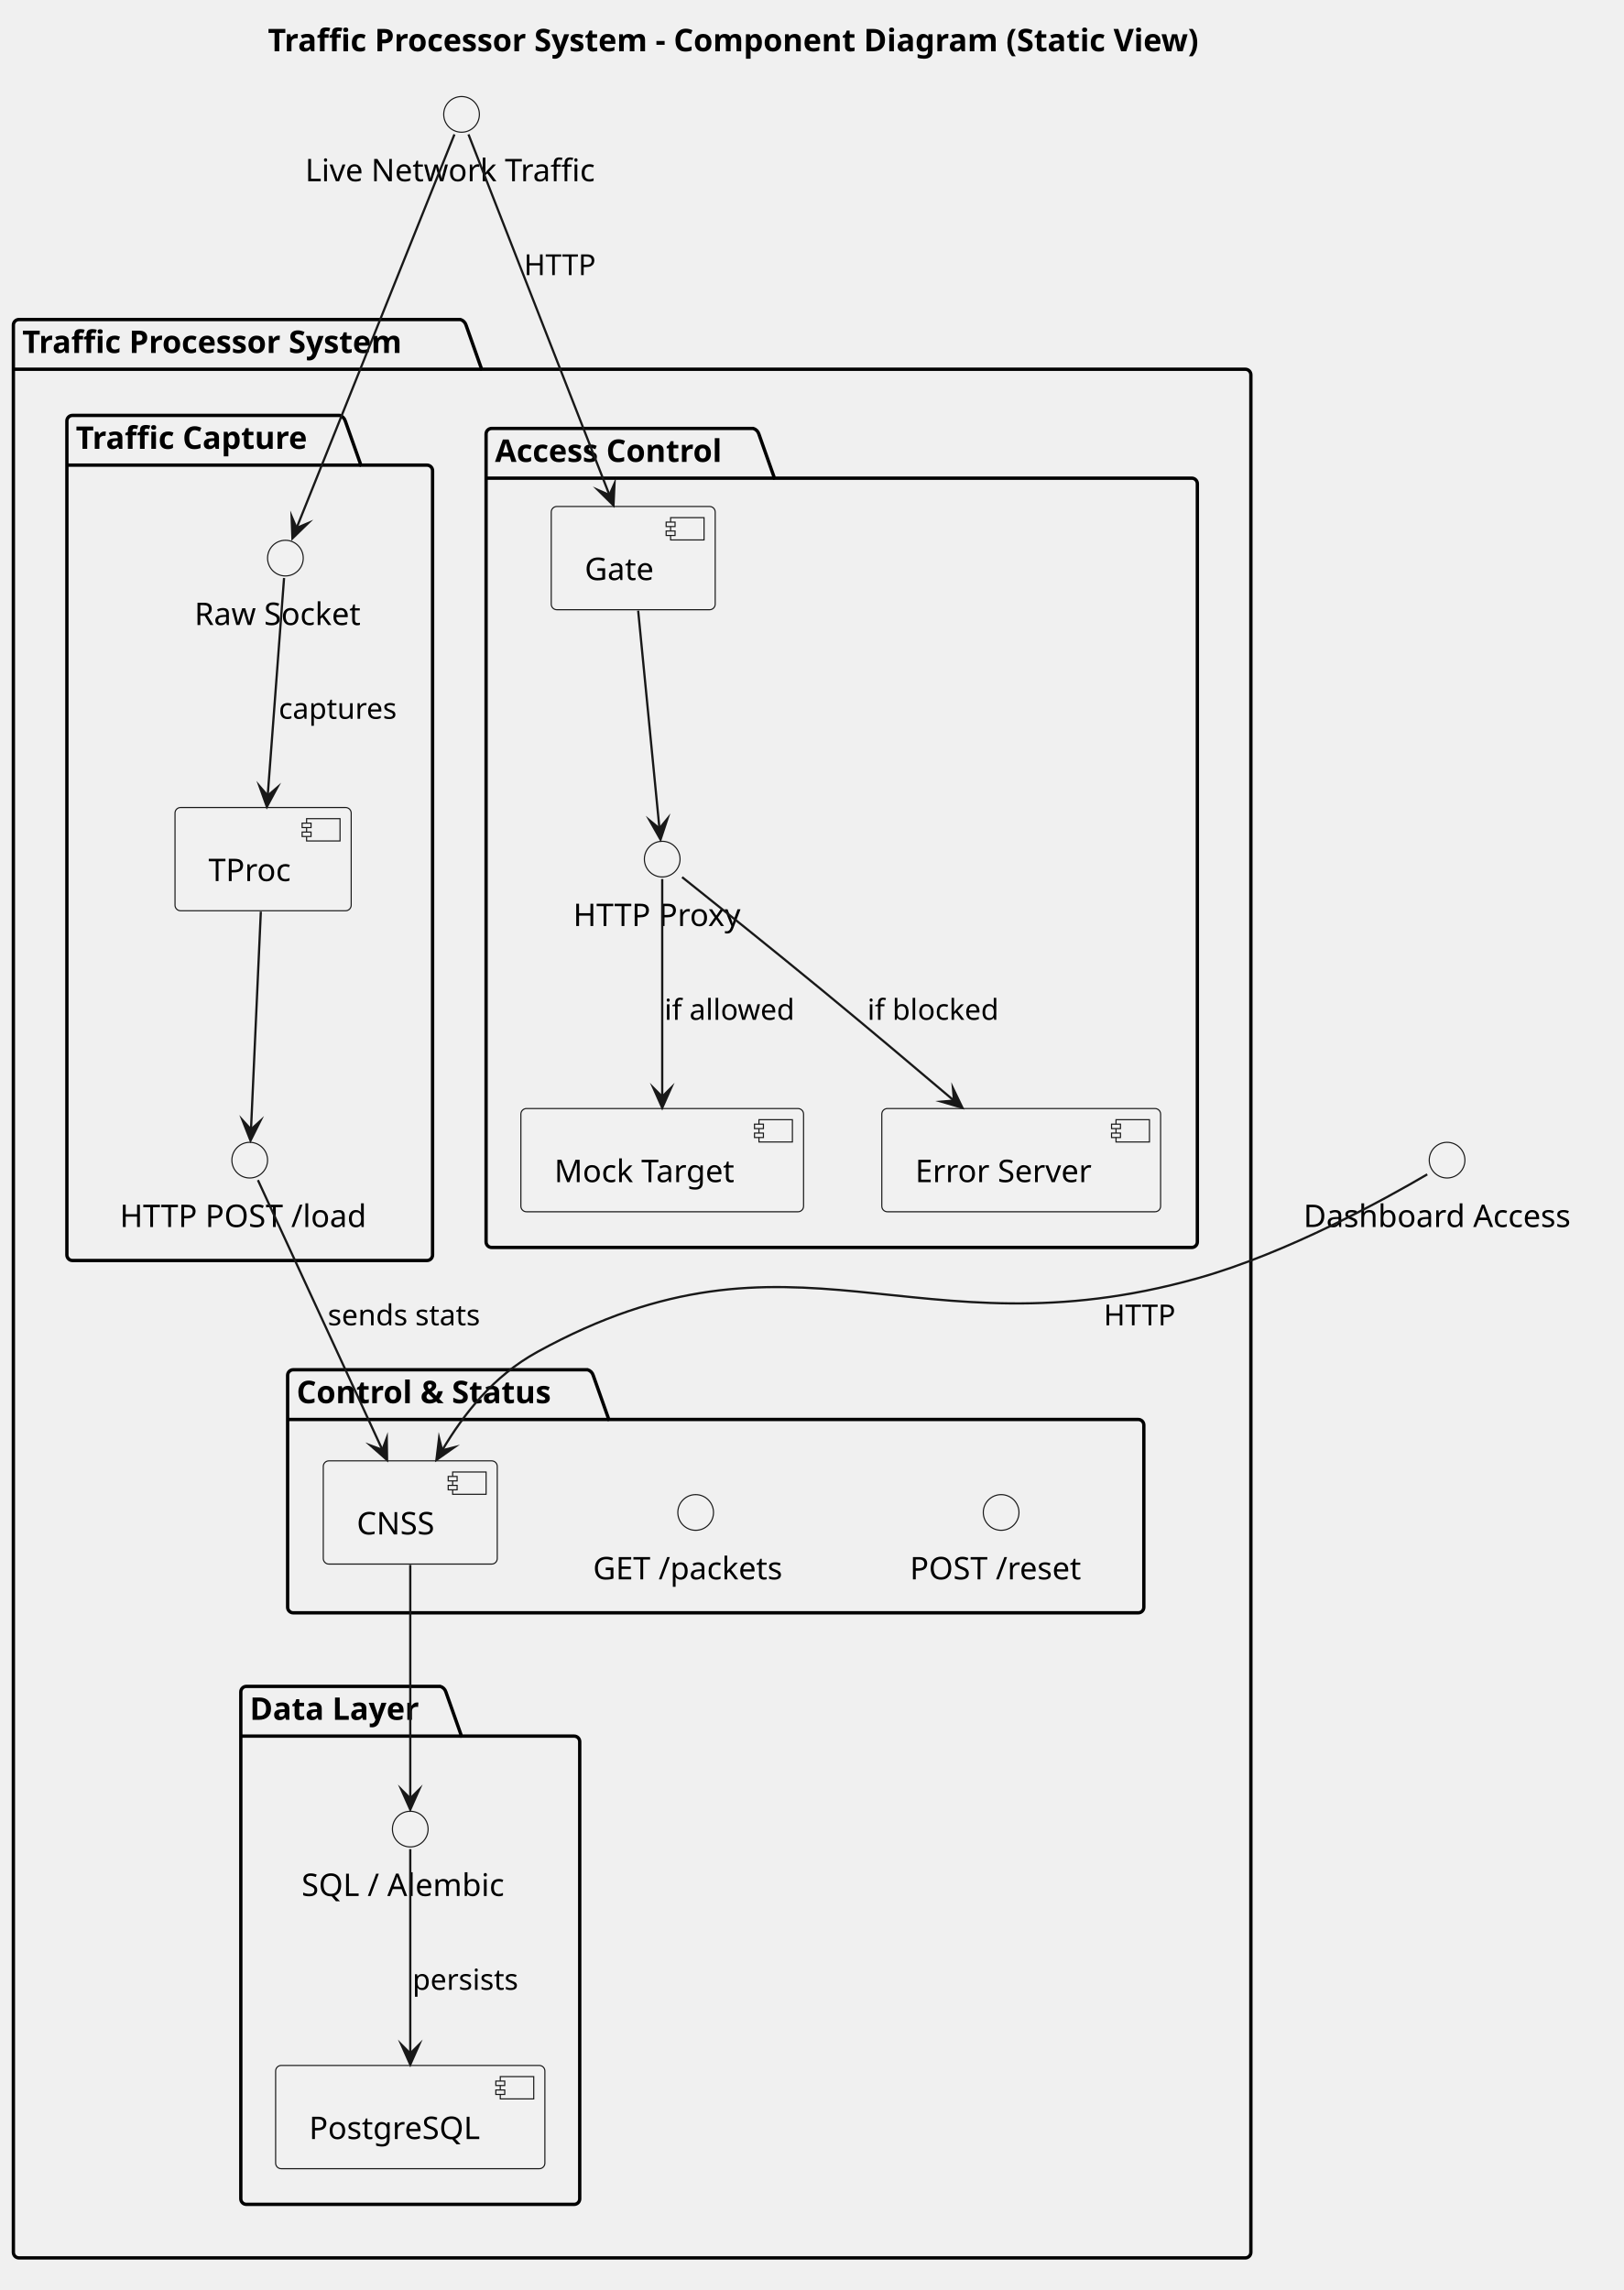
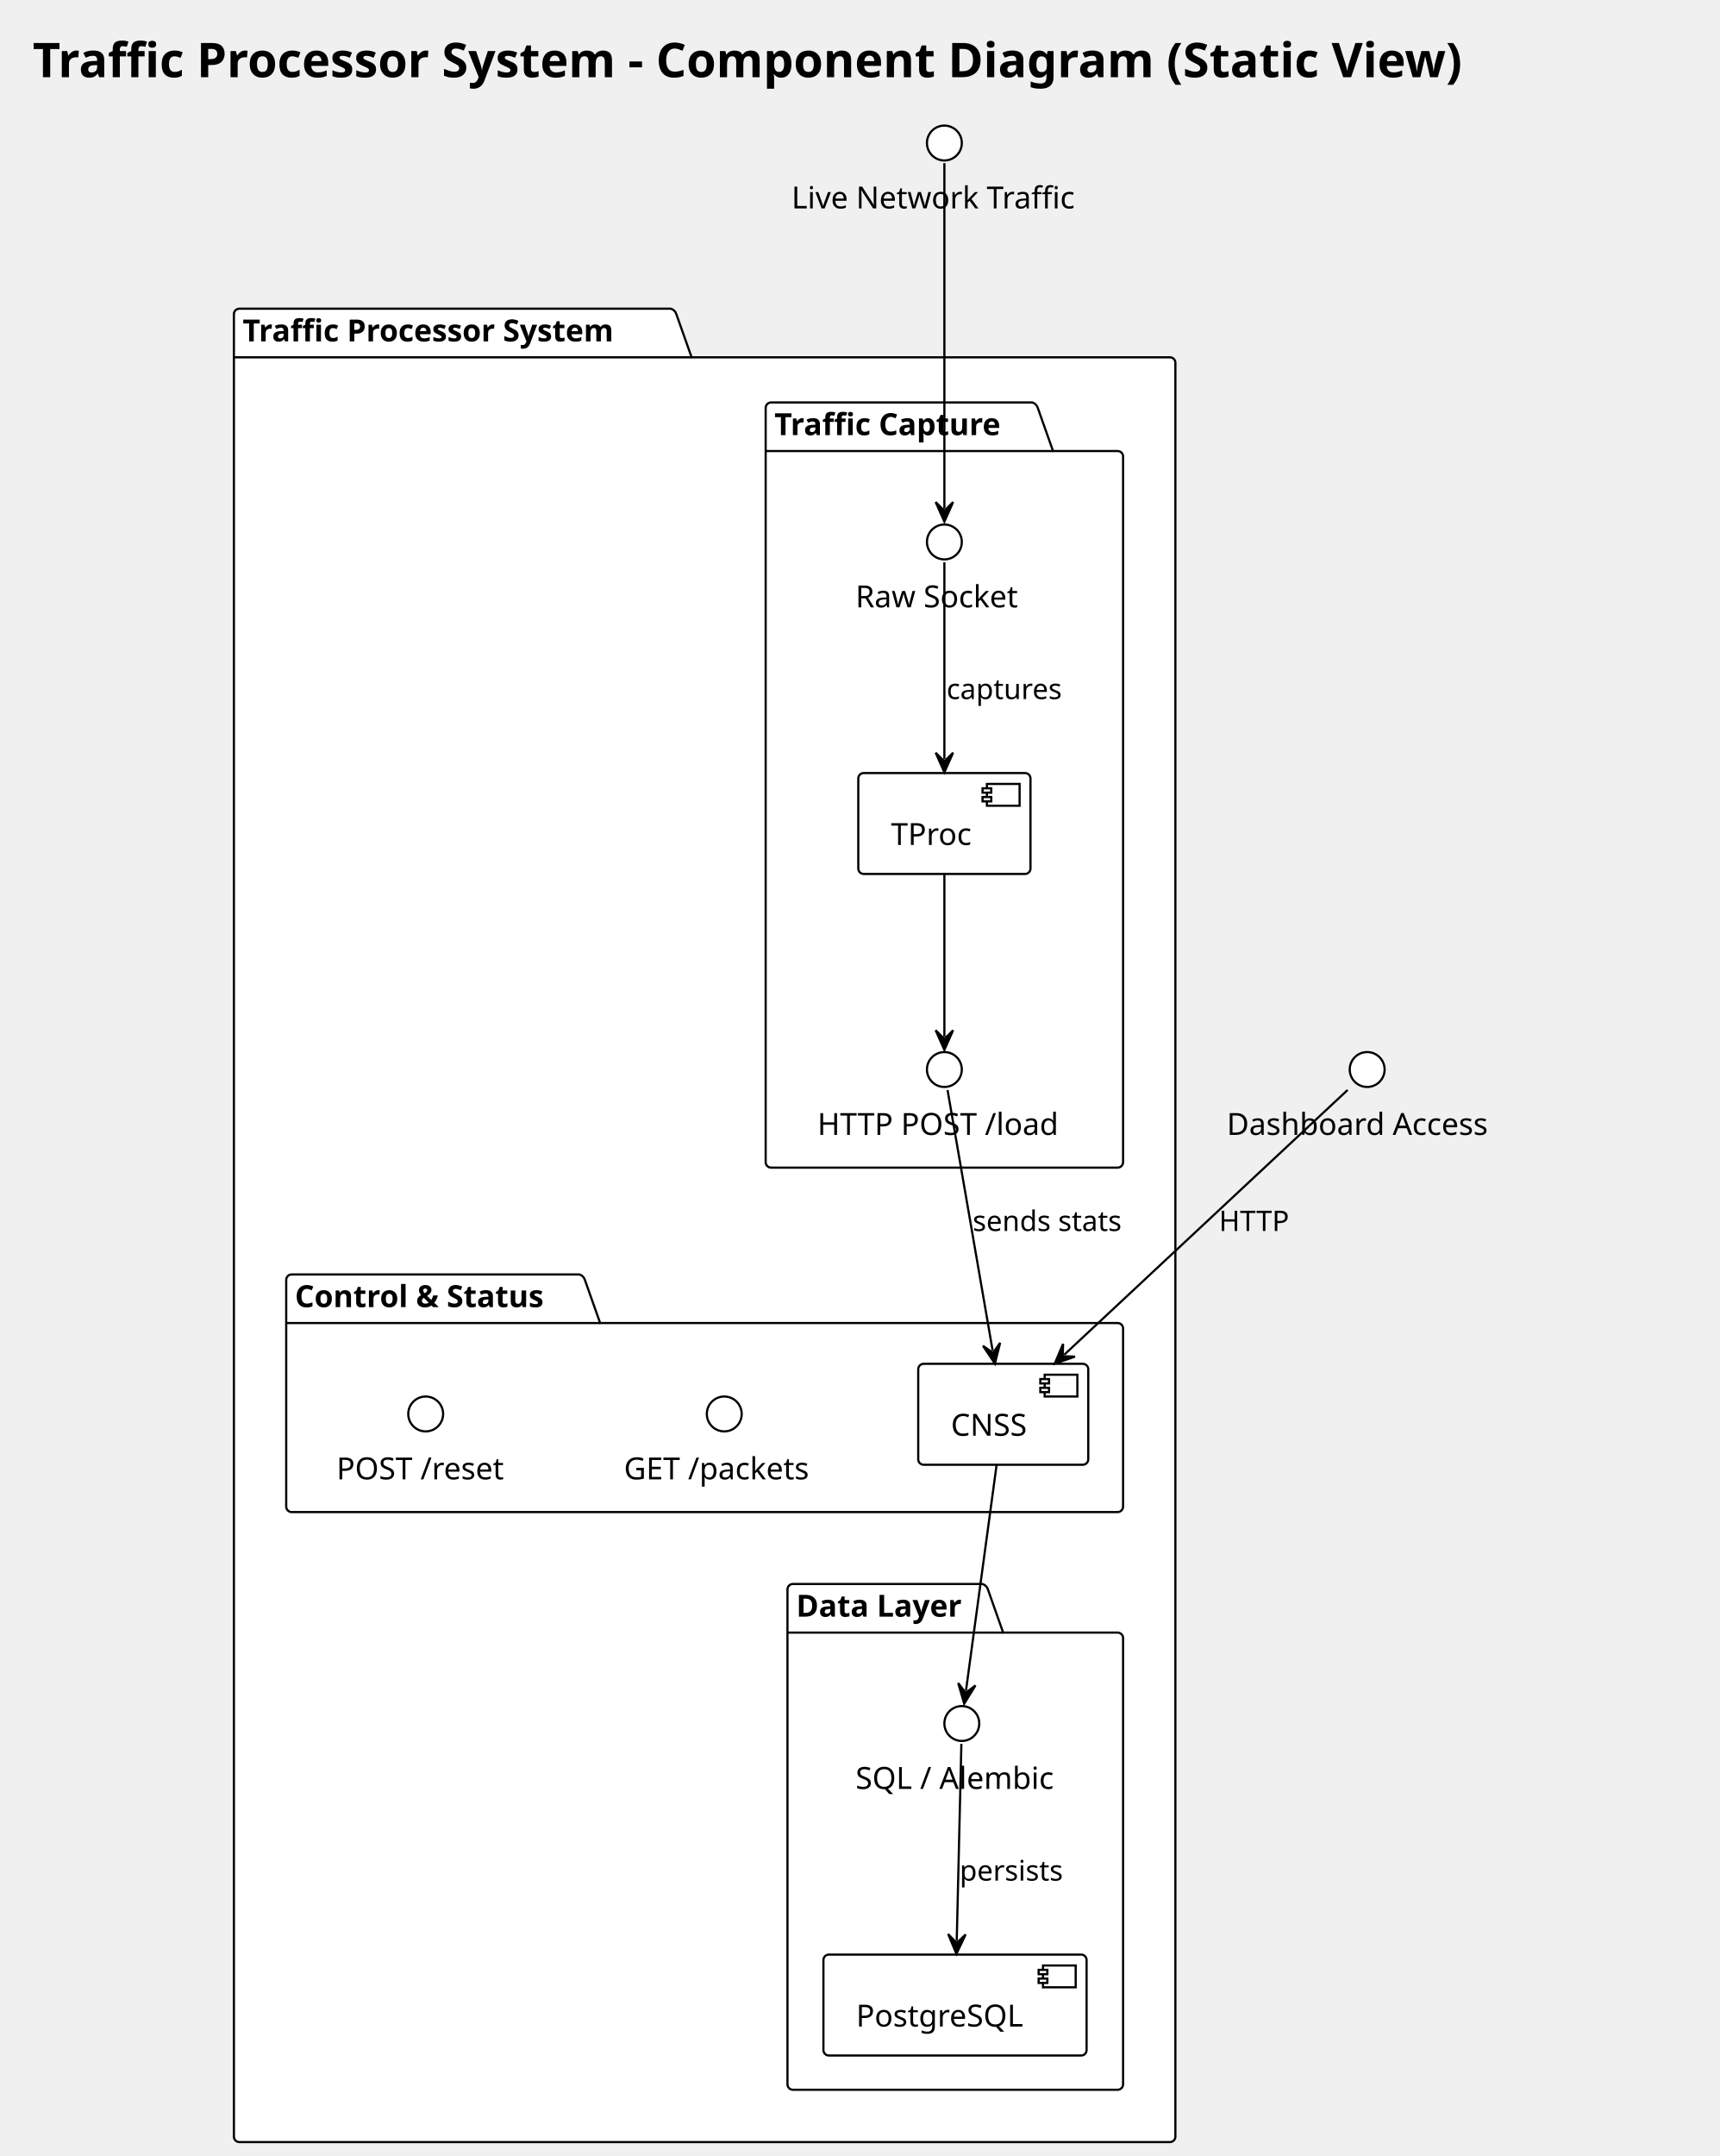
- <svg xmlns="http://www.w3.org/2000/svg" version="1.1" data-diagram-type="DESCRIPTION" style="width:728px;height:1027px;background:#FFFFFF;" width="728px" height="1027px" viewBox="0 0 728 1027" zoomAndPan="magnify" preserveAspectRatio="none" contentStyleType="text/css">
+ <svg xmlns="http://www.w3.org/2000/svg" contentStyleType="text/css" data-diagram-type="DESCRIPTION" height="989px" preserveAspectRatio="none" style="width:789px;height:989px;background:#FFFFFF;" version="1.1" viewBox="0 0 789 989" width="789px" zoomAndPan="magnify">
  <defs />
-   <g font-family="sans-serif" lengthAdjust="spacing">
-     <g class="title" data-source-line="1">
-       <text x="120.139" y="22.995" fill="#000" font-size="14" textLength="481.134" font-weight="700">Traffic Processor System - Component Diagram (Static View)</text>
+   <g>
+     <g class="title" data-source-line="2">
+       <text fill="#000000" font-family="Verdana" font-size="22" font-weight="bold" lengthAdjust="spacing" textLength="756.067" x="15" y="35.421">Traffic Processor System - Component Diagram (Static View)</text>
    </g>
-     <g class="cluster" data-qualified-name="Traffic Processor System" id="ent0001" data-source-line="3">
-       <path d="M8.5,143.297 L206.512,143.297 A3.75,3.75 0 0 1 209.012,145.797 L216.012,165.594 L558.5,165.594 A2.5,2.5 0 0 1 561,168.094 L561,1010.097 A2.5,2.5 0 0 1 558.5,1012.597 L8.5,1012.597 A2.5,2.5 0 0 1 6,1010.097 L6,145.797 A2.5,2.5 0 0 1 8.5,143.297" style="stroke:#000;stroke-width:1.5;" fill="none" />
-       <line x1="6" y1="165.594" x2="216.012" y2="165.594" style="stroke:#000;stroke-width:1.5;" />
-       <text x="10" y="158.292" fill="#000" font-size="14" textLength="197.012" font-weight="700">Traffic Processor System</text>
+     <g class="cluster" data-qualified-name="Traffic Processor System" data-source-line="4" id="ent0002">
+       <path d="M109.828,141.609 L307.84,141.609 A3.75,3.75 0 0 1 310.34,144.109 L317.34,163.906 L536.828,163.906 A2.5,2.5 0 0 1 539.328,166.406 L539.328,980.109 A2.5,2.5 0 0 1 536.828,982.609 L109.828,982.609 A2.5,2.5 0 0 1 107.328,980.109 L107.328,144.109 A2.5,2.5 0 0 1 109.828,141.609" fill="#FFFFFF" style="stroke:#000000;stroke-width:1;" />
+       <line style="stroke:#000000;stroke-width:1;" x1="107.328" x2="317.34" y1="163.906" y2="163.906" />
+       <text fill="#000000" font-family="Verdana" font-size="14" font-weight="bold" lengthAdjust="spacing" textLength="197.012" x="111.328" y="156.605">Traffic Processor System</text>
    </g>
-     <g class="cluster" data-qualified-name="Traffic Processor System.Traffic Capture" id="ent0002" data-source-line="5">
-       <path d="M32.5,186.297 L152.356,186.297 A3.75,3.75 0 0 1 154.856,188.797 L161.856,208.594 L191.5,208.594 A2.5,2.5 0 0 1 194,211.094 L194,562.797 A2.5,2.5 0 0 1 191.5,565.297 L32.5,565.297 A2.5,2.5 0 0 1 30,562.797 L30,188.797 A2.5,2.5 0 0 1 32.5,186.297" style="stroke:#000;stroke-width:1.5;" fill="none" />
-       <line x1="30" y1="208.594" x2="161.856" y2="208.594" style="stroke:#000;stroke-width:1.5;" />
-       <text x="34" y="201.292" fill="#000" font-size="14" textLength="118.856" font-weight="700">Traffic Capture</text>
+     <g class="cluster" data-qualified-name="Traffic Processor System.Traffic Capture" data-source-line="6" id="ent0003">
+       <path d="M353.828,184.609 L473.684,184.609 A3.75,3.75 0 0 1 476.184,187.109 L483.184,206.906 L512.828,206.906 A2.5,2.5 0 0 1 515.328,209.406 L515.328,533.109 A2.5,2.5 0 0 1 512.828,535.609 L353.828,535.609 A2.5,2.5 0 0 1 351.328,533.109 L351.328,187.109 A2.5,2.5 0 0 1 353.828,184.609" fill="#FFFFFF" style="stroke:#000000;stroke-width:1;" />
+       <line style="stroke:#000000;stroke-width:1;" x1="351.328" x2="483.184" y1="206.906" y2="206.906" />
+       <text fill="#000000" font-family="Verdana" font-size="14" font-weight="bold" lengthAdjust="spacing" textLength="118.856" x="355.328" y="199.605">Traffic Capture</text>
    </g>
-     <g class="cluster" data-qualified-name="Traffic Processor System.Access Control" id="ent0006" data-source-line="11">
-       <path d="M220.5,192.147 L337.841,192.147 A3.75,3.75 0 0 1 340.341,194.647 L347.341,214.444 L534.5,214.444 A2.5,2.5 0 0 1 537,216.944 L537,556.947 A2.5,2.5 0 0 1 534.5,559.447 L220.5,559.447 A2.5,2.5 0 0 1 218,556.947 L218,194.647 A2.5,2.5 0 0 1 220.5,192.147" style="stroke:#000;stroke-width:1.5;" fill="none" />
-       <line x1="218" y1="214.444" x2="347.341" y2="214.444" style="stroke:#000;stroke-width:1.5;" />
-       <text x="222" y="207.142" fill="#000" font-size="14" textLength="116.341" font-weight="700">Access Control</text>
+     <g class="cluster" data-qualified-name="Traffic Processor System.Control . Status" data-source-line="12" id="ent0007">
+       <path d="M133.828,584.609 L265.873,584.609 A3.75,3.75 0 0 1 268.373,587.109 L275.373,606.906 L512.828,606.906 A2.5,2.5 0 0 1 515.328,609.406 L515.328,691.109 A2.5,2.5 0 0 1 512.828,693.609 L133.828,693.609 A2.5,2.5 0 0 1 131.328,691.109 L131.328,587.109 A2.5,2.5 0 0 1 133.828,584.609" fill="#FFFFFF" style="stroke:#000000;stroke-width:1;" />
+       <line style="stroke:#000000;stroke-width:1;" x1="131.328" x2="275.373" y1="606.906" y2="606.906" />
+       <text fill="#000000" font-family="Verdana" font-size="14" font-weight="bold" lengthAdjust="spacing" textLength="131.045" x="135.328" y="599.605">Control &amp; Status</text>
    </g>
-     <g class="cluster" data-qualified-name="Traffic Processor System.Control . Status" id="ent0011" data-source-line="18">
-       <path d="M131.5,614.297 L263.545,614.297 A3.75,3.75 0 0 1 266.045,616.797 L273.045,636.594 L510.5,636.594 A2.5,2.5 0 0 1 513,639.094 L513,720.797 A2.5,2.5 0 0 1 510.5,723.297 L131.5,723.297 A2.5,2.5 0 0 1 129,720.797 L129,616.797 A2.5,2.5 0 0 1 131.5,614.297" style="stroke:#000;stroke-width:1.5;" fill="none" />
-       <line x1="129" y1="636.594" x2="273.045" y2="636.594" style="stroke:#000;stroke-width:1.5;" />
-       <text x="133" y="629.292" fill="#000" font-size="14" textLength="131.045" font-weight="700">Control &amp; Status</text>
+     <g class="cluster" data-qualified-name="Traffic Processor System.Data Layer" data-source-line="18" id="ent0011">
+       <path d="M363.828,726.609 L450.803,726.609 A3.75,3.75 0 0 1 453.303,729.109 L460.303,748.906 L512.828,748.906 A2.5,2.5 0 0 1 515.328,751.406 L515.328,956.109 A2.5,2.5 0 0 1 512.828,958.609 L363.828,958.609 A2.5,2.5 0 0 1 361.328,956.109 L361.328,729.109 A2.5,2.5 0 0 1 363.828,726.609" fill="#FFFFFF" style="stroke:#000000;stroke-width:1;" />
+       <line style="stroke:#000000;stroke-width:1;" x1="361.328" x2="460.303" y1="748.906" y2="748.906" />
+       <text fill="#000000" font-family="Verdana" font-size="14" font-weight="bold" lengthAdjust="spacing" textLength="85.976" x="365.328" y="741.605">Data Layer</text>
    </g>
-     <g class="cluster" data-qualified-name="Traffic Processor System.Data Layer" id="ent0015" data-source-line="24">
-       <path d="M110.5,756.297 L197.476,756.297 A3.75,3.75 0 0 1 199.976,758.797 L206.976,778.594 L257.5,778.594 A2.5,2.5 0 0 1 260,781.094 L260,986.097 A2.5,2.5 0 0 1 257.5,988.597 L110.5,988.597 A2.5,2.5 0 0 1 108,986.097 L108,758.797 A2.5,2.5 0 0 1 110.5,756.297" style="stroke:#000;stroke-width:1.5;" fill="none" />
-       <line x1="108" y1="778.594" x2="206.976" y2="778.594" style="stroke:#000;stroke-width:1.5;" />
-       <text x="112" y="771.292" fill="#000" font-size="14" textLength="85.976" font-weight="700">Data Layer</text>
+     <g class="entity" data-qualified-name="Traffic Processor System.Traffic Capture.tproc" data-source-line="7" id="ent0004">
+       <rect fill="#FFFFFF" height="46.297" rx="2.5" ry="2.5" style="stroke:#000000;stroke-width:1;" width="79.013" x="393.828" y="354.609" />
+       <rect fill="#FFFFFF" height="10" style="stroke:#000000;stroke-width:1;" width="15" x="452.841" y="359.609" />
+       <rect fill="#FFFFFF" height="2" style="stroke:#000000;stroke-width:1;" width="4" x="450.841" y="361.609" />
+       <rect fill="#FFFFFF" height="2" style="stroke:#000000;stroke-width:1;" width="4" x="450.841" y="365.609" />
+       <text fill="#000000" font-family="Verdana" font-size="14" lengthAdjust="spacing" textLength="39.013" x="408.828" y="387.604">TProc</text>
    </g>
-     <g class="entity" data-qualified-name="Traffic Processor System.Traffic Capture.tproc" id="ent0003" data-source-line="6">
-       <rect x="78.49" y="362.147" width="79.013" height="46.297" fill="#F1F1F1" style="stroke:#181818;stroke-width:0.5;" rx="2.5" ry="2.5" />
-       <rect x="137.503" y="367.147" width="15" height="10" fill="#F1F1F1" style="stroke:#181818;stroke-width:0.5;" />
-       <rect x="135.503" y="369.147" width="4" height="2" fill="#F1F1F1" style="stroke:#181818;stroke-width:0.5;" />
-       <rect x="135.503" y="373.147" width="4" height="2" fill="#F1F1F1" style="stroke:#181818;stroke-width:0.5;" />
-       <text x="93.49" y="395.142" fill="#000" font-size="14" textLength="39.013">TProc</text>
+     <g class="entity" data-qualified-name="Traffic Processor System.Traffic Capture.net_iface" data-source-line="8" id="ent0005">
+       <ellipse cx="433.328" cy="248.609" fill="#FFFFFF" rx="8" ry="8" style="stroke:#000000;stroke-width:1;" />
+       <text fill="#000000" font-family="Verdana" font-size="14" lengthAdjust="spacing" textLength="81.566" x="392.545" y="278.604">Raw Socket</text>
    </g>
-     <g class="entity" data-qualified-name="Traffic Processor System.Traffic Capture.net_iface" id="ent0004" data-source-line="7">
-       <ellipse cx="128" cy="250.297" rx="8" ry="8" fill="#F1F1F1" style="stroke:#181818;stroke-width:0.5;" />
-       <text x="87.217" y="280.292" fill="#000" font-size="14" textLength="81.566">Raw Socket</text>
+     <g class="entity" data-qualified-name="Traffic Processor System.Traffic Capture.load_api" data-source-line="9" id="ent0006">
+       <ellipse cx="433.328" cy="490.609" fill="#FFFFFF" rx="8" ry="8" style="stroke:#000000;stroke-width:1;" />
+       <text fill="#000000" font-family="Verdana" font-size="14" lengthAdjust="spacing" textLength="116.512" x="375.072" y="520.605">HTTP POST /load</text>
    </g>
-     <g class="entity" data-qualified-name="Traffic Processor System.Traffic Capture.load_api" id="ent0005" data-source-line="8">
-       <ellipse cx="112" cy="520.297" rx="8" ry="8" fill="#F1F1F1" style="stroke:#181818;stroke-width:0.5;" />
-       <text x="53.744" y="550.292" fill="#000" font-size="14" textLength="116.512">HTTP POST /load</text>
+     <g class="entity" data-qualified-name="Traffic Processor System.Control . Status.cnss" data-source-line="13" id="ent0008">
+       <rect fill="#FFFFFF" height="46.297" rx="2.5" ry="2.5" style="stroke:#000000;stroke-width:1;" width="78.022" x="421.328" y="625.609" />
+       <rect fill="#FFFFFF" height="10" style="stroke:#000000;stroke-width:1;" width="15" x="479.349" y="630.609" />
+       <rect fill="#FFFFFF" height="2" style="stroke:#000000;stroke-width:1;" width="4" x="477.349" y="632.609" />
+       <rect fill="#FFFFFF" height="2" style="stroke:#000000;stroke-width:1;" width="4" x="477.349" y="636.609" />
+       <text fill="#000000" font-family="Verdana" font-size="14" lengthAdjust="spacing" textLength="38.022" x="436.328" y="658.605">CNSS</text>
    </g>
-     <g class="entity" data-qualified-name="Traffic Processor System.Access Control.gate" id="ent0007" data-source-line="12">
-       <rect x="247.23" y="227.147" width="73.53" height="46.297" fill="#F1F1F1" style="stroke:#181818;stroke-width:0.5;" rx="2.5" ry="2.5" />
-       <rect x="300.76" y="232.147" width="15" height="10" fill="#F1F1F1" style="stroke:#181818;stroke-width:0.5;" />
-       <rect x="298.76" y="234.147" width="4" height="2" fill="#F1F1F1" style="stroke:#181818;stroke-width:0.5;" />
-       <rect x="298.76" y="238.147" width="4" height="2" fill="#F1F1F1" style="stroke:#181818;stroke-width:0.5;" />
-       <text x="262.23" y="260.142" fill="#000" font-size="14" textLength="33.53">Gate</text>
+     <g class="entity" data-qualified-name="Traffic Processor System.Control . Status.get_api" data-source-line="14" id="ent0009">
+       <ellipse cx="332.328" cy="648.609" fill="#FFFFFF" rx="8" ry="8" style="stroke:#000000;stroke-width:1;" />
+       <text fill="#000000" font-family="Verdana" font-size="14" lengthAdjust="spacing" textLength="92.08" x="286.288" y="678.605">GET /packets</text>
    </g>
-     <g class="entity" data-qualified-name="Traffic Processor System.Access Control.mock_target" id="ent0008" data-source-line="13">
-       <rect x="233.61" y="497.147" width="126.775" height="46.297" fill="#F1F1F1" style="stroke:#181818;stroke-width:0.5;" rx="2.5" ry="2.5" />
-       <rect x="340.385" y="502.147" width="15" height="10" fill="#F1F1F1" style="stroke:#181818;stroke-width:0.5;" />
-       <rect x="338.385" y="504.147" width="4" height="2" fill="#F1F1F1" style="stroke:#181818;stroke-width:0.5;" />
-       <rect x="338.385" y="508.147" width="4" height="2" fill="#F1F1F1" style="stroke:#181818;stroke-width:0.5;" />
-       <text x="248.61" y="530.142" fill="#000" font-size="14" textLength="86.775">Mock Target</text>
+     <g class="entity" data-qualified-name="Traffic Processor System.Control . Status.reset_api" data-source-line="15" id="ent0010">
+       <ellipse cx="195.328" cy="648.609" fill="#FFFFFF" rx="8" ry="8" style="stroke:#000000;stroke-width:1;" />
+       <text fill="#000000" font-family="Verdana" font-size="14" lengthAdjust="spacing" textLength="81.833" x="154.411" y="678.605">POST /reset</text>
    </g>
-     <g class="entity" data-qualified-name="Traffic Processor System.Access Control.error_server" id="ent0009" data-source-line="14">
-       <rect x="395.48" y="497.147" width="125.039" height="46.297" fill="#F1F1F1" style="stroke:#181818;stroke-width:0.5;" rx="2.5" ry="2.5" />
-       <rect x="500.519" y="502.147" width="15" height="10" fill="#F1F1F1" style="stroke:#181818;stroke-width:0.5;" />
-       <rect x="498.519" y="504.147" width="4" height="2" fill="#F1F1F1" style="stroke:#181818;stroke-width:0.5;" />
-       <rect x="498.519" y="508.147" width="4" height="2" fill="#F1F1F1" style="stroke:#181818;stroke-width:0.5;" />
-       <text x="410.48" y="530.142" fill="#000" font-size="14" textLength="85.039">Error Server</text>
+     <g class="entity" data-qualified-name="Traffic Processor System.Data Layer.postgres" data-source-line="19" id="ent0012">
+       <rect fill="#FFFFFF" height="46.297" rx="2.5" ry="2.5" style="stroke:#000000;stroke-width:1;" width="120.753" x="377.828" y="896.609" />
+       <rect fill="#FFFFFF" height="10" style="stroke:#000000;stroke-width:1;" width="15" x="478.581" y="901.609" />
+       <rect fill="#FFFFFF" height="2" style="stroke:#000000;stroke-width:1;" width="4" x="476.581" y="903.609" />
+       <rect fill="#FFFFFF" height="2" style="stroke:#000000;stroke-width:1;" width="4" x="476.581" y="907.609" />
+       <text fill="#000000" font-family="Verdana" font-size="14" lengthAdjust="spacing" textLength="80.753" x="392.828" y="929.605">PostgreSQL</text>
    </g>
-     <g class="entity" data-qualified-name="Traffic Processor System.Access Control.proxy_api" id="ent0010" data-source-line="15">
-       <ellipse cx="297" cy="385.297" rx="8" ry="8" fill="#F1F1F1" style="stroke:#181818;stroke-width:0.5;" />
-       <text x="257.071" y="415.292" fill="#000" font-size="14" textLength="79.857">HTTP Proxy</text>
+     <g class="entity" data-qualified-name="Traffic Processor System.Data Layer.sql_api" data-source-line="20" id="ent0013">
+       <ellipse cx="441.328" cy="790.609" fill="#FFFFFF" rx="8" ry="8" style="stroke:#000000;stroke-width:1;" />
+       <text fill="#000000" font-family="Verdana" font-size="14" lengthAdjust="spacing" textLength="97.515" x="392.571" y="820.605">SQL / Alembic</text>
    </g>
-     <g class="entity" data-qualified-name="Traffic Processor System.Control . Status.cnss" id="ent0012" data-source-line="19">
-       <rect x="144.99" y="655.147" width="78.021" height="46.297" fill="#F1F1F1" style="stroke:#181818;stroke-width:0.5;" rx="2.5" ry="2.5" />
-       <rect x="203.011" y="660.147" width="15" height="10" fill="#F1F1F1" style="stroke:#181818;stroke-width:0.5;" />
-       <rect x="201.011" y="662.147" width="4" height="2" fill="#F1F1F1" style="stroke:#181818;stroke-width:0.5;" />
-       <rect x="201.011" y="666.147" width="4" height="2" fill="#F1F1F1" style="stroke:#181818;stroke-width:0.5;" />
-       <text x="159.99" y="688.142" fill="#000" font-size="14" textLength="38.021">CNSS</text>
+     <g class="entity" data-qualified-name="network" data-source-line="25" id="ent0014">
+       <ellipse cx="433.328" cy="65.609" fill="#FFFFFF" rx="8" ry="8" style="stroke:#000000;stroke-width:1;" />
+       <text fill="#000000" font-family="Verdana" font-size="14" lengthAdjust="spacing" textLength="140.273" x="363.191" y="95.605">Live Network Traffic</text>
    </g>
-     <g class="entity" data-qualified-name="Traffic Processor System.Control . Status.get_api" id="ent0013" data-source-line="20">
-       <ellipse cx="312" cy="678.297" rx="8" ry="8" fill="#F1F1F1" style="stroke:#181818;stroke-width:0.5;" />
-       <text x="265.96" y="708.292" fill="#000" font-size="14" textLength="92.08">GET /packets</text>
+     <g class="entity" data-qualified-name="dashboard" data-source-line="26" id="ent0015">
+       <ellipse cx="627.328" cy="490.609" fill="#FFFFFF" rx="8" ry="8" style="stroke:#000000;stroke-width:1;" />
+       <text fill="#000000" font-family="Verdana" font-size="14" lengthAdjust="spacing" textLength="128.823" x="562.916" y="520.605">Dashboard Access</text>
    </g>
-     <g class="entity" data-qualified-name="Traffic Processor System.Control . Status.reset_api" id="ent0014" data-source-line="21">
-       <ellipse cx="449" cy="678.297" rx="8" ry="8" fill="#F1F1F1" style="stroke:#181818;stroke-width:0.5;" />
-       <text x="408.083" y="708.292" fill="#000" font-size="14" textLength="81.833">POST /reset</text>
+     <g class="link" data-entity-1="ent0014" data-entity-2="ent0005" data-link-type="dependency" data-source-line="28" id="lnk16">
+       <path d="M433.328,74.859 C433.328,105.009 433.328,203.079 433.328,233.309" fill="none" id="network-to-net_iface" style="stroke:#000000;stroke-width:1;" />
+       <polygon fill="#000000" points="433.328,239.309,437.328,230.309,433.328,234.309,429.328,230.309,433.328,239.309" style="stroke:#000000;stroke-width:1;" />
    </g>
-     <g class="entity" data-qualified-name="Traffic Processor System.Data Layer.postgres" id="ent0016" data-source-line="25">
-       <rect x="123.62" y="926.297" width="120.753" height="46.297" fill="#F1F1F1" style="stroke:#181818;stroke-width:0.5;" rx="2.5" ry="2.5" />
-       <rect x="224.373" y="931.297" width="15" height="10" fill="#F1F1F1" style="stroke:#181818;stroke-width:0.5;" />
-       <rect x="222.373" y="933.297" width="4" height="2" fill="#F1F1F1" style="stroke:#181818;stroke-width:0.5;" />
-       <rect x="222.373" y="937.297" width="4" height="2" fill="#F1F1F1" style="stroke:#181818;stroke-width:0.5;" />
-       <text x="138.62" y="959.292" fill="#000" font-size="14" textLength="80.753">PostgreSQL</text>
+     <g class="link" data-entity-1="ent0005" data-entity-2="ent0004" data-link-type="dependency" data-source-line="29" id="lnk17">
+       <path d="M433.328,257.939 C433.328,277.259 433.328,319.619 433.328,348.289" fill="none" id="net_iface-to-tproc" style="stroke:#000000;stroke-width:1;" />
+       <polygon fill="#000000" points="433.328,354.289,437.328,345.289,433.328,349.289,429.328,345.289,433.328,354.289" style="stroke:#000000;stroke-width:1;" />
+       <text fill="#000000" font-family="Verdana" font-size="13" lengthAdjust="spacing" textLength="56.818" x="434.328" y="320.676">captures</text>
    </g>
-     <g class="entity" data-qualified-name="Traffic Processor System.Data Layer.sql_api" id="ent0017" data-source-line="26">
-       <ellipse cx="184" cy="820.297" rx="8" ry="8" fill="#F1F1F1" style="stroke:#181818;stroke-width:0.5;" />
-       <text x="135.243" y="850.292" fill="#000" font-size="14" textLength="97.515">SQL / Alembic</text>
+     <g class="link" data-entity-1="ent0004" data-entity-2="ent0006" data-link-type="dependency" data-source-line="30" id="lnk18">
+       <path d="M433.328,400.809 C433.328,425.729 433.328,458.879 433.328,475.609" fill="none" id="tproc-to-load_api" style="stroke:#000000;stroke-width:1;" />
+       <polygon fill="#000000" points="433.328,481.609,437.328,472.609,433.328,476.609,429.328,472.609,433.328,481.609" style="stroke:#000000;stroke-width:1;" />
    </g>
-     <g class="entity" data-qualified-name="network" id="ent0018" data-source-line="31">
-       <ellipse cx="207" cy="51.297" rx="8" ry="8" fill="#F1F1F1" style="stroke:#181818;stroke-width:0.5;" />
-       <text x="136.863" y="81.292" fill="#000" font-size="14" textLength="140.273">Live Network Traffic</text>
+     <g class="link" data-entity-1="ent0006" data-entity-2="ent0008" data-link-type="dependency" data-source-line="31" id="lnk19">
+       <path d="M434.778,499.999 C438.848,523.479 449.404,584.517 455.484,619.617" fill="none" id="load_api-to-cnss" style="stroke:#000000;stroke-width:1;" />
+       <polygon fill="#000000" points="456.508,625.529,458.913,615.979,455.654,620.603,451.031,617.344,456.508,625.529" style="stroke:#000000;stroke-width:1;" />
+       <text fill="#000000" font-family="Verdana" font-size="13" lengthAdjust="spacing" textLength="73.874" x="446.328" y="564.676">sends stats</text>
    </g>
-     <g class="entity" data-qualified-name="dashboard" id="ent0019" data-source-line="32">
-       <ellipse cx="649" cy="520.297" rx="8" ry="8" fill="#F1F1F1" style="stroke:#181818;stroke-width:0.5;" />
-       <text x="584.588" y="550.292" fill="#000" font-size="14" textLength="128.823">Dashboard Access</text>
+     <g class="link" data-entity-1="ent0015" data-entity-2="ent0008" data-link-type="dependency" data-source-line="34" id="lnk20">
+       <path d="M618.348,499.999 C593.218,523.479 525.923,586.334 488.343,621.434" fill="none" id="dashboard-to-cnss" style="stroke:#000000;stroke-width:1;" />
+       <polygon fill="#000000" points="483.958,625.529,493.265,622.309,487.612,622.116,487.805,616.463,483.958,625.529" style="stroke:#000000;stroke-width:1;" />
+       <text fill="#000000" font-family="Verdana" font-size="13" lengthAdjust="spacing" textLength="33.497" x="559.328" y="564.676">HTTP</text>
    </g>
-     <g class="link" data-entity-1="ent0018" data-entity-2="ent0004" id="lnk20" data-source-line="34" data-link-type="dependency">
-       <path d="M203.81,60.267 C191.05,92.087 145.681,205.206 133.011,236.806" style="stroke:#181818;stroke-width:1;" fill="none" id="network-to-net_iface" />
-       <polygon points="131.15,241.447,138.212,234.582,133.011,236.806,130.787,231.605,131.15,241.447" fill="#181818" style="stroke:#181818;stroke-width:1;stroke-linejoin:miter;stroke-miterlimit:10;" />
+     <g class="link" data-entity-1="ent0008" data-entity-2="ent0013" data-link-type="dependency" data-source-line="37" id="lnk21">
+       <path d="M457.318,671.789 C453.008,703.559 446.084,754.544 443.234,775.574" fill="none" id="cnss-to-sql_api" style="stroke:#000000;stroke-width:1;" />
+       <polygon fill="#000000" points="442.428,781.519,447.6,773.138,443.099,776.565,439.673,772.064,442.428,781.519" style="stroke:#000000;stroke-width:1;" />
    </g>
-     <g class="link" data-entity-1="ent0004" data-entity-2="ent0003" id="lnk21" data-source-line="35" data-link-type="dependency">
-       <path d="M127.4,259.217 C125.91,279.077 122.345,326.541 120.065,356.841" style="stroke:#181818;stroke-width:1;" fill="none" id="net_iface-to-tproc" />
-       <polygon points="119.69,361.827,124.354,353.152,120.065,356.841,116.377,352.552,119.69,361.827" fill="#181818" style="stroke:#181818;stroke-width:1;stroke-linejoin:miter;stroke-miterlimit:10;" />
-       <text x="125" y="322.364" fill="#000" font-size="13" textLength="56.818">captures</text>
-     </g>
-     <g class="link" data-entity-1="ent0003" data-entity-2="ent0005" id="lnk22" data-source-line="36" data-link-type="dependency">
-       <path d="M116.98,408.857 C115.61,439.247 113.465,486.792 112.575,506.522" style="stroke:#181818;stroke-width:1;" fill="none" id="tproc-to-load_api" />
-       <polygon points="112.35,511.517,116.752,502.706,112.575,506.522,108.76,502.346,112.35,511.517" fill="#181818" style="stroke:#181818;stroke-width:1;stroke-linejoin:miter;stroke-miterlimit:10;" />
-     </g>
-     <g class="link" data-entity-1="ent0005" data-entity-2="ent0012" id="lnk23" data-source-line="37" data-link-type="dependency">
-       <path d="M115.67,529.247 C126.27,552.227 155.146,614.767 171.496,650.217" style="stroke:#181818;stroke-width:1;" fill="none" id="load_api-to-cnss" />
-       <polygon points="173.59,654.757,173.453,644.909,171.496,650.217,166.188,648.259,173.59,654.757" fill="#181818" style="stroke:#181818;stroke-width:1;stroke-linejoin:miter;stroke-miterlimit:10;" />
-       <text x="147" y="594.364" fill="#000" font-size="13" textLength="73.874">sends stats</text>
-     </g>
-     <g class="link" data-entity-1="ent0019" data-entity-2="ent0012" id="lnk24" data-source-line="40" data-link-type="dependency">
-       <path d="M640.1,526.667 C621.62,537.507 577.46,561.977 537,573.297 C409.53,608.967 357,542.527 241,606.297 C221.05,617.267 208.076,634.065 198.296,650.425" style="stroke:#181818;stroke-width:1;" fill="none" id="dashboard-to-cnss" />
-       <polygon points="195.73,654.717,203.781,649.044,198.296,650.425,196.915,644.94,195.73,654.717" fill="#181818" style="stroke:#181818;stroke-width:1;stroke-linejoin:miter;stroke-miterlimit:10;" />
-       <text x="495" y="594.364" fill="#000" font-size="13" textLength="33.497">HTTP</text>
-     </g>
-     <g class="link" data-entity-1="ent0018" data-entity-2="ent0007" id="lnk25" data-source-line="41" data-link-type="dependency">
-       <path d="M210.11,60.267 C221.06,88.267 256.2,178.18 273.33,222" style="stroke:#181818;stroke-width:1;" fill="none" id="network-to-gate" />
-       <polygon points="275.15,226.657,275.599,216.818,273.33,222,268.148,219.731,275.15,226.657" fill="#181818" style="stroke:#181818;stroke-width:1;stroke-linejoin:miter;stroke-miterlimit:10;" />
-       <text x="235" y="123.364" fill="#000" font-size="13" textLength="33.497">HTTP</text>
-     </g>
-     <g class="link" data-entity-1="ent0007" data-entity-2="ent0010" id="lnk26" data-source-line="44" data-link-type="dependency">
-       <path d="M286.21,273.857 C289.18,304.247 293.823,351.811 295.753,371.541" style="stroke:#181818;stroke-width:1;" fill="none" id="gate-to-proxy_api" />
-       <polygon points="296.24,376.517,299.345,367.17,295.753,371.541,291.383,367.949,296.24,376.517" fill="#181818" style="stroke:#181818;stroke-width:1;stroke-linejoin:miter;stroke-miterlimit:10;" />
-     </g>
-     <g class="link" data-entity-1="ent0010" data-entity-2="ent0008" id="lnk27" data-source-line="45" data-link-type="dependency">
-       <path d="M297,394.217 C297,414.077 297,461.527 297,491.827" style="stroke:#181818;stroke-width:1;" fill="none" id="proxy_api-to-mock_target" />
-       <polygon points="297,496.827,301,487.827,297,491.827,293,487.827,297,496.827" fill="#181818" style="stroke:#181818;stroke-width:1;stroke-linejoin:miter;stroke-miterlimit:10;" />
-       <text x="298" y="457.364" fill="#000" font-size="13" textLength="62.347">if allowed</text>
-     </g>
-     <g class="link" data-entity-1="ent0010" data-entity-2="ent0009" id="lnk28" data-source-line="46" data-link-type="dependency">
-       <path d="M305.92,393.377 C319.57,404.247 346.45,425.727 369,444.297 C390.21,461.777 410.188,478.611 427.838,493.591" style="stroke:#181818;stroke-width:1;" fill="none" id="proxy_api-to-error_server" />
-       <polygon points="431.65,496.827,427.377,487.953,427.838,493.591,422.2,494.053,431.65,496.827" fill="#181818" style="stroke:#181818;stroke-width:1;stroke-linejoin:miter;stroke-miterlimit:10;" />
-       <text x="389" y="457.364" fill="#000" font-size="13" textLength="63.064">if blocked</text>
-     </g>
-     <g class="link" data-entity-1="ent0012" data-entity-2="ent0017" id="lnk29" data-source-line="49" data-link-type="dependency">
-       <path d="M184,701.797 C184,733.797 184,785.877 184,806.547" style="stroke:#181818;stroke-width:1;" fill="none" id="cnss-to-sql_api" />
-       <polygon points="184,811.547,188,802.547,184,806.547,180,802.547,184,811.547" fill="#181818" style="stroke:#181818;stroke-width:1;stroke-linejoin:miter;stroke-miterlimit:10;" />
-     </g>
-     <g class="link" data-entity-1="ent0017" data-entity-2="ent0016" id="lnk30" data-source-line="50" data-link-type="dependency">
-       <path d="M184,829.257 C184,848.287 184,891.997 184,920.917" style="stroke:#181818;stroke-width:1;" fill="none" id="sql_api-to-postgres" />
-       <polygon points="184,925.917,188,916.917,184,920.917,180,916.917,184,925.917" fill="#181818" style="stroke:#181818;stroke-width:1;stroke-linejoin:miter;stroke-miterlimit:10;" />
-       <text x="185" y="892.364" fill="#000" font-size="13" textLength="50.623">persists</text>
+     <g class="link" data-entity-1="ent0013" data-entity-2="ent0012" data-link-type="dependency" data-source-line="38" id="lnk22">
+       <path d="M441.128,799.939 C440.678,819.259 439.668,861.621 438.998,890.291" fill="none" id="sql_api-to-postgres" style="stroke:#000000;stroke-width:1;" />
+       <polygon fill="#000000" points="438.858,896.289,443.067,887.385,438.975,891.291,435.069,887.198,438.858,896.289" style="stroke:#000000;stroke-width:1;" />
+       <text fill="#000000" font-family="Verdana" font-size="13" lengthAdjust="spacing" textLength="50.623" x="440.328" y="862.676">persists</text>
    </g>
  </g>
</svg>
